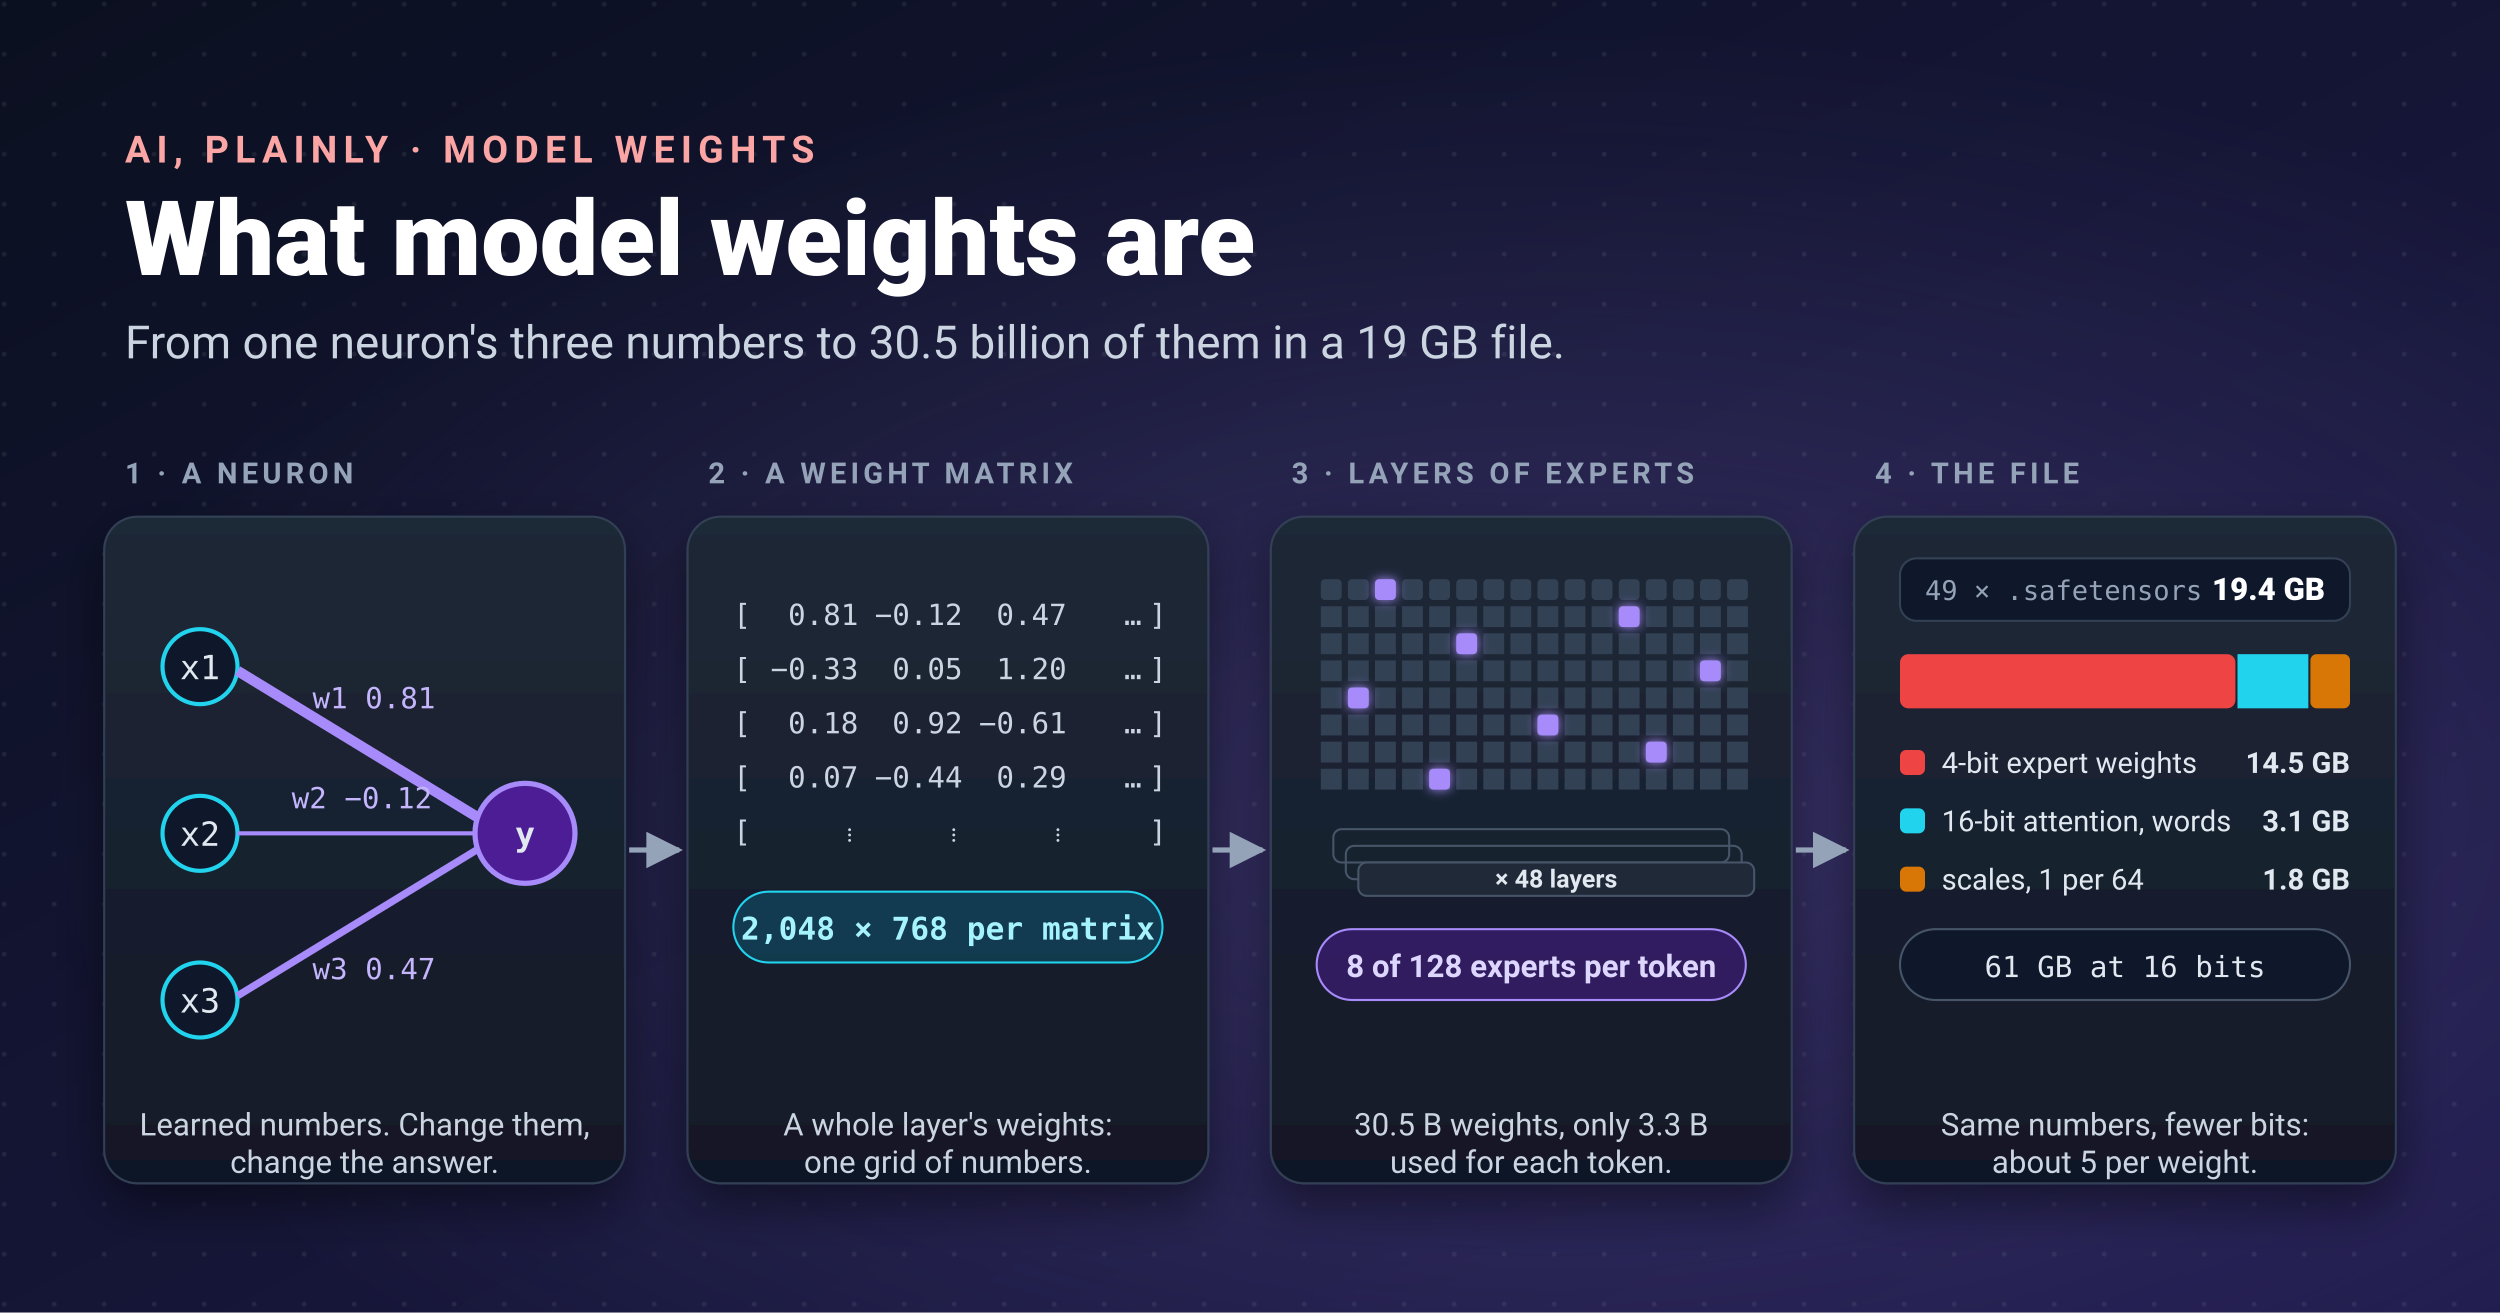
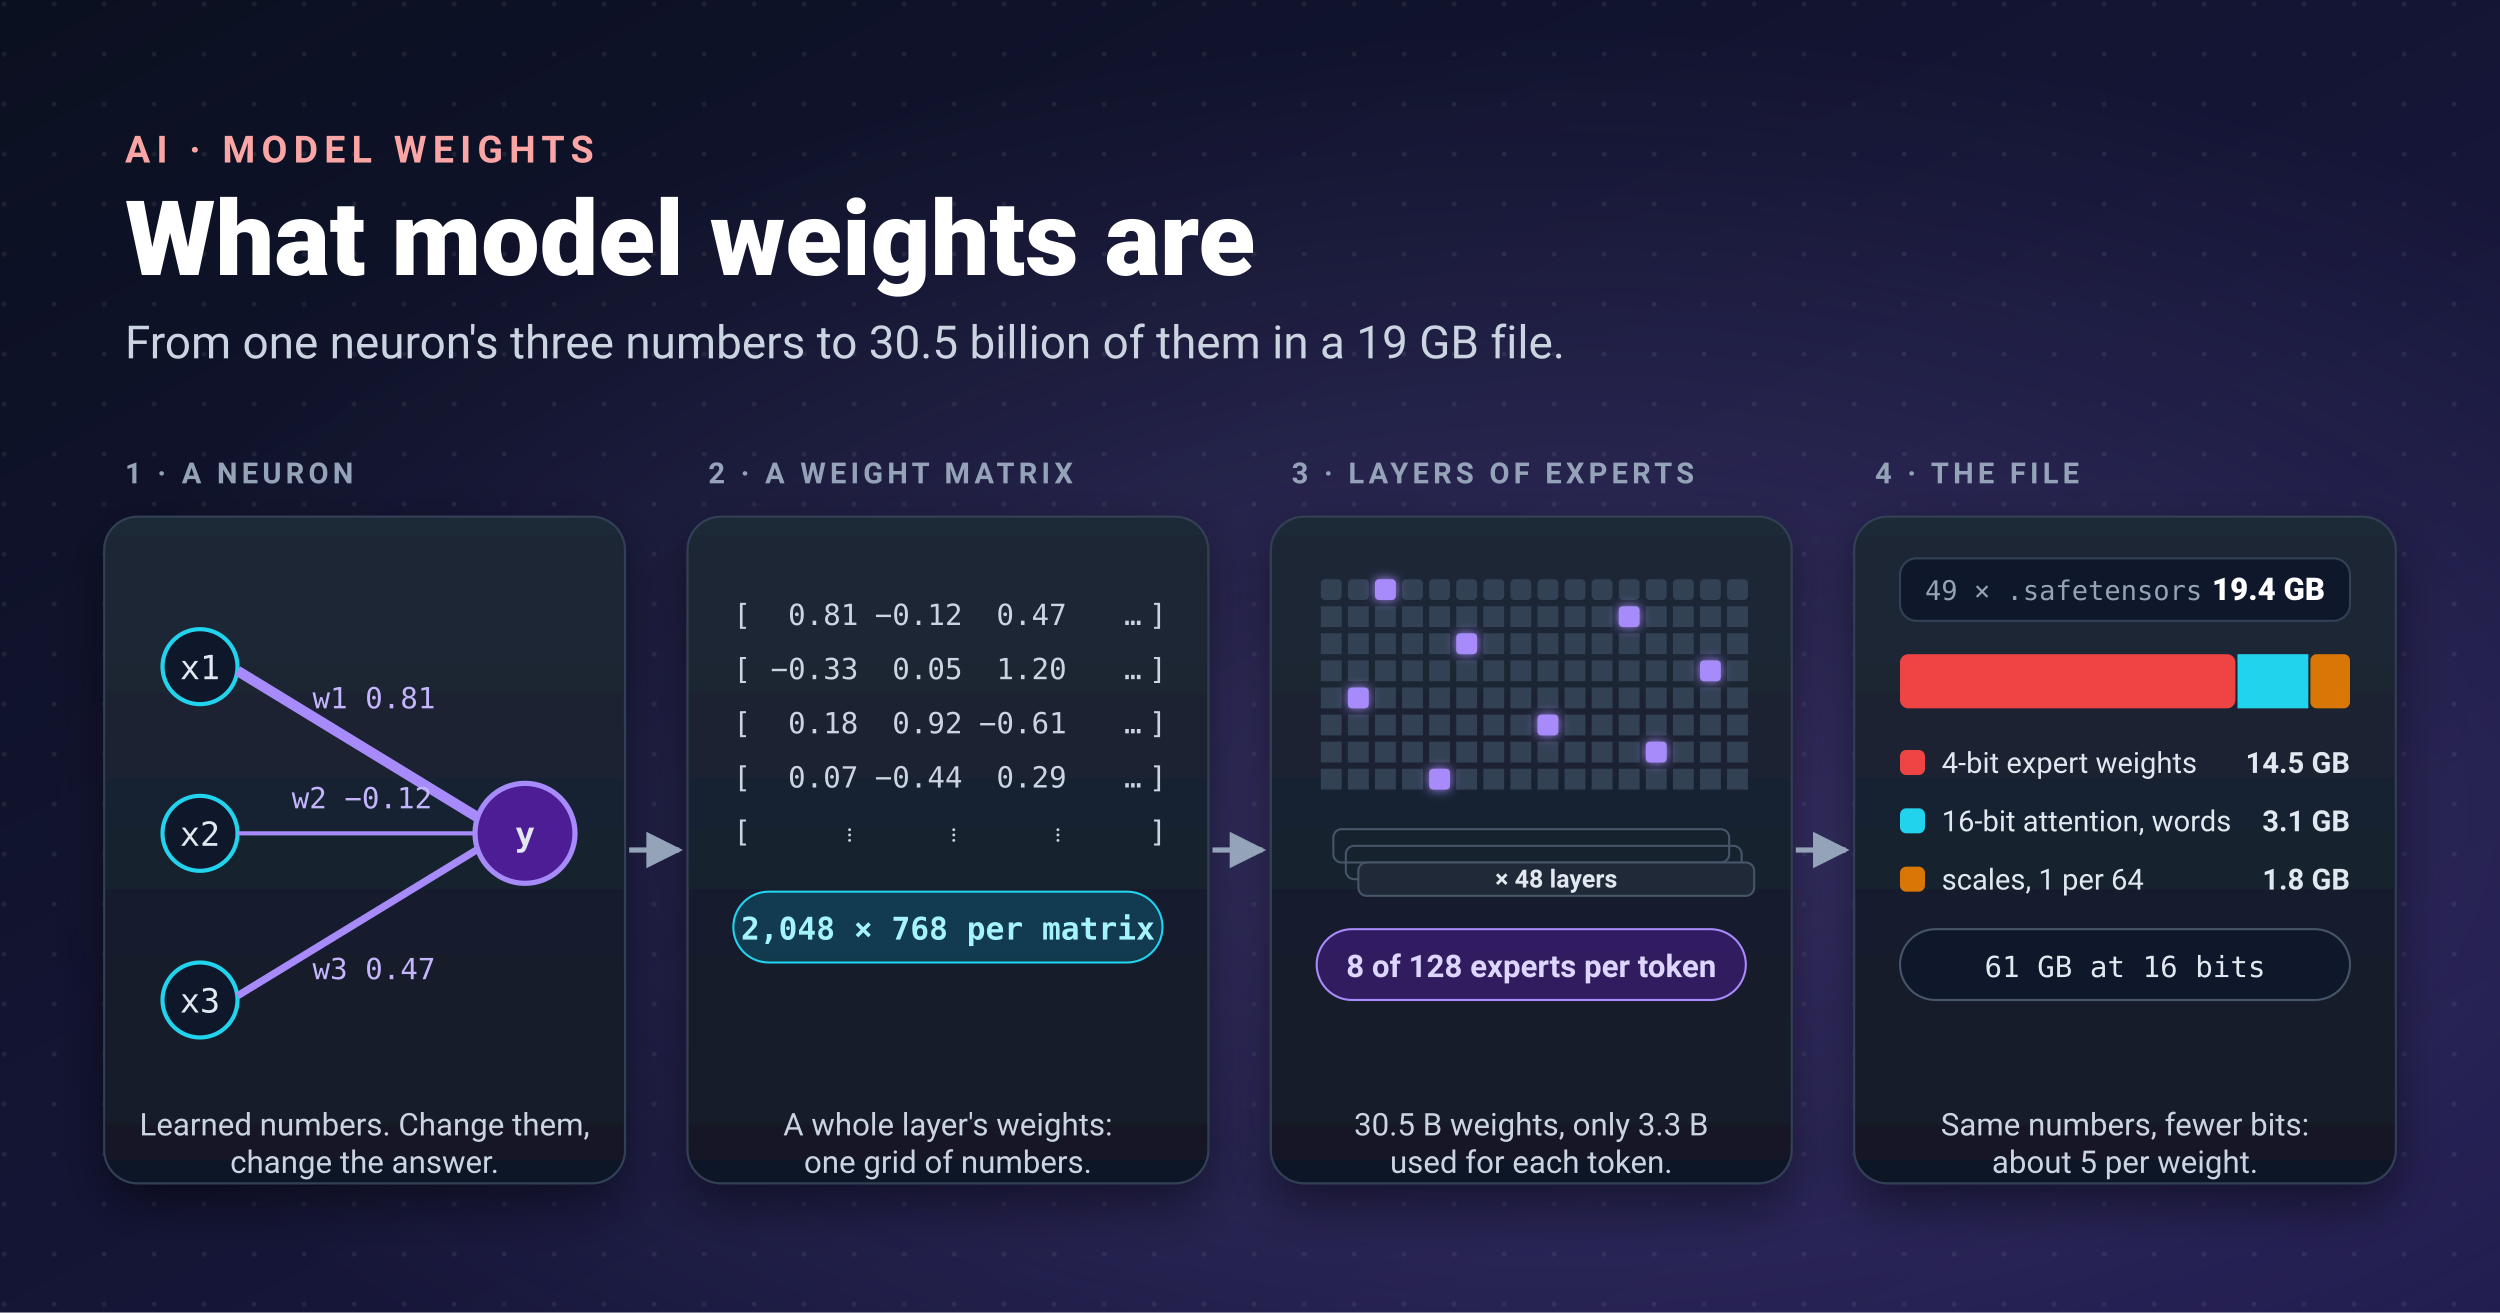
<svg xmlns="http://www.w3.org/2000/svg" viewBox="0 0 1200 630" width="1200" height="630" font-family="Segoe UI, system-ui, -apple-system, Roboto, Helvetica, Arial, sans-serif">
  <defs>
    <linearGradient id="bg" x1="0" y1="0" x2="1" y2="1">
      <stop offset="0" stop-color="#0b1020" />
      <stop offset="1" stop-color="#1e1b4b" />
    </linearGradient>
    <radialGradient id="glow" cx="0.62" cy="0.62" r="0.6">
      <stop offset="0" stop-color="#a78bfa" stop-opacity="0.22" />
      <stop offset="1" stop-color="#a78bfa" stop-opacity="0" />
    </radialGradient>
    <pattern id="dots" width="24" height="24" patternUnits="userSpaceOnUse">
      <circle cx="2" cy="2" r="1.2" fill="#ffffff" fill-opacity="0.07" />
    </pattern>
    <linearGradient id="card" x1="0" y1="0" x2="0" y2="1">
      <stop offset="0" stop-color="#1f2937" />
      <stop offset="1" stop-color="#111827" />
    </linearGradient>
    <filter id="shadow" x="-10%" y="-10%" width="120%" height="130%">
      <feDropShadow dx="0" dy="10" stdDeviation="12" flood-color="#000" flood-opacity="0.45" />
    </filter>
    <filter id="lit" x="-60%" y="-60%" width="220%" height="220%">
      <feGaussianBlur stdDeviation="2.5" result="b" />
      <feMerge>
        <feMergeNode in="b" />
        <feMergeNode in="SourceGraphic" />
      </feMerge>
    </filter>
    <marker id="arr" viewBox="0 0 10 10" refX="9" refY="5" markerWidth="7" markerHeight="7" orient="auto">
      <path d="M0 0 L10 5 L0 10 z" fill="#94a3b8" />
    </marker>
  </defs>
  <rect width="1200" height="630" fill="url(#bg)" />
  <rect width="1200" height="630" fill="url(#dots)" />
  <rect width="1200" height="630" fill="url(#glow)" />
-   <text x="60" y="78" fill="#fca5a5" font-size="18" font-weight="700" letter-spacing="3">AI, PLAINLY · MODEL WEIGHTS</text>
+   <text x="60" y="78" fill="#fca5a5" font-size="18" font-weight="700" letter-spacing="3">AI · MODEL WEIGHTS</text>
  <text x="60" y="132" fill="#ffffff" font-size="50" font-weight="800">What model weights are</text>
  <text x="60" y="172" fill="#cbd5e1" font-size="22">From one neuron's three numbers to 30.5 billion of them in a 19 GB file.</text>
  <g font-size="14" font-weight="700" fill="#94a3b8" letter-spacing="2">
    <text x="60" y="232">1 · A NEURON</text>
    <text x="340" y="232">2 · A WEIGHT MATRIX</text>
    <text x="620" y="232">3 · LAYERS OF EXPERTS</text>
    <text x="900" y="232">4 · THE FILE</text>
  </g>
  <g filter="url(#shadow)">
    <rect x="50" y="248" width="250" height="320" rx="16" fill="url(#card)" stroke="#334155" />
  </g>
  <g font-family="Consolas, Menlo, monospace" font-size="16" fill="#e2e8f0">
    <circle cx="96" cy="320" r="18" fill="#0f172a" stroke="#22d3ee" stroke-width="2" />
    <text x="96" y="326" text-anchor="middle">x1</text>
    <circle cx="96" cy="400" r="18" fill="#0f172a" stroke="#22d3ee" stroke-width="2" />
    <text x="96" y="406" text-anchor="middle">x2</text>
    <circle cx="96" cy="480" r="18" fill="#0f172a" stroke="#22d3ee" stroke-width="2" />
    <text x="96" y="486" text-anchor="middle">x3</text>
    <path d="M114 322 L232 394" stroke="#a78bfa" stroke-width="5" />
    <path d="M114 400 L230 400" stroke="#a78bfa" stroke-width="2" />
    <path d="M114 478 L232 406" stroke="#a78bfa" stroke-width="3.5" />
    <circle cx="252" cy="400" r="24" fill="#4c1d95" stroke="#a78bfa" stroke-width="2.5" />
    <text x="252" y="406" text-anchor="middle" font-weight="700">y</text>
    <g font-size="14" fill="#c4b5fd">
      <text x="150" y="340">w1 0.81</text>
      <text x="140" y="388">w2 −0.12</text>
      <text x="150" y="470">w3 0.47</text>
    </g>
  </g>
  <text x="175" y="545" text-anchor="middle" fill="#cbd5e1" font-size="15">Learned numbers. Change them,</text>
  <text x="175" y="563" text-anchor="middle" fill="#cbd5e1" font-size="15">change the answer.</text>
  <g filter="url(#shadow)">
    <rect x="330" y="248" width="250" height="320" rx="16" fill="url(#card)" stroke="#334155" />
  </g>
  <g font-family="Consolas, Menlo, monospace" font-size="14" fill="#cbd5e1">
    <text x="352" y="300">[</text>
    <text x="560" y="300" text-anchor="end">]</text>
    <text x="412" y="300" text-anchor="end">0.81</text>
    <text x="462" y="300" text-anchor="end">−0.12</text>
    <text x="512" y="300" text-anchor="end">0.47</text>
    <text x="548" y="300" text-anchor="end">…</text>
    <text x="352" y="326">[</text>
    <text x="560" y="326" text-anchor="end">]</text>
    <text x="412" y="326" text-anchor="end">−0.33</text>
    <text x="462" y="326" text-anchor="end">0.05</text>
    <text x="512" y="326" text-anchor="end">1.20</text>
    <text x="548" y="326" text-anchor="end">…</text>
    <text x="352" y="352">[</text>
    <text x="560" y="352" text-anchor="end">]</text>
    <text x="412" y="352" text-anchor="end">0.18</text>
    <text x="462" y="352" text-anchor="end">0.92</text>
    <text x="512" y="352" text-anchor="end">−0.61</text>
    <text x="548" y="352" text-anchor="end">…</text>
    <text x="352" y="378">[</text>
    <text x="560" y="378" text-anchor="end">]</text>
    <text x="412" y="378" text-anchor="end">0.07</text>
    <text x="462" y="378" text-anchor="end">−0.44</text>
    <text x="512" y="378" text-anchor="end">0.29</text>
    <text x="548" y="378" text-anchor="end">…</text>
    <text x="352" y="404">[</text>
    <text x="560" y="404" text-anchor="end">]</text>
    <text x="412" y="404" text-anchor="end">⋮</text>
    <text x="462" y="404" text-anchor="end">⋮</text>
    <text x="512" y="404" text-anchor="end">⋮</text>
  </g>
  <rect x="352" y="428" width="206" height="34" rx="17" fill="#0e7490" fill-opacity="0.35" stroke="#22d3ee" />
  <text x="455" y="451" text-anchor="middle" fill="#a5f3fc" font-size="15" font-weight="700" font-family="Consolas, Menlo, monospace">2,048 × 768 per matrix</text>
  <text x="455" y="545" text-anchor="middle" fill="#cbd5e1" font-size="15">A whole layer's weights:</text>
  <text x="455" y="563" text-anchor="middle" fill="#cbd5e1" font-size="15">one grid of numbers.</text>
  <g filter="url(#shadow)">
    <rect x="610" y="248" width="250" height="320" rx="16" fill="url(#card)" stroke="#334155" />
  </g>
  <g>
    <g fill="#334155">
      <rect x="634" y="278" width="10" height="10" rx="2" />
      <rect x="647" y="278" width="10" height="10" rx="2" />
      <rect x="660" y="278" width="10" height="10" rx="2" />
      <rect x="673" y="278" width="10" height="10" rx="2" />
      <rect x="686" y="278" width="10" height="10" rx="2" />
      <rect x="699" y="278" width="10" height="10" rx="2" />
      <rect x="712" y="278" width="10" height="10" rx="2" />
      <rect x="725" y="278" width="10" height="10" rx="2" />
      <rect x="738" y="278" width="10" height="10" rx="2" />
      <rect x="751" y="278" width="10" height="10" rx="2" />
      <rect x="764" y="278" width="10" height="10" rx="2" />
      <rect x="777" y="278" width="10" height="10" rx="2" />
      <rect x="790" y="278" width="10" height="10" rx="2" />
      <rect x="803" y="278" width="10" height="10" rx="2" />
      <rect x="816" y="278" width="10" height="10" rx="2" />
      <rect x="829" y="278" width="10" height="10" rx="2" />
    </g>
  </g>
  <g fill="#334155">
    <path d="M634 291h10v10h-10zM647 291h10v10h-10zM660 291h10v10h-10zM673 291h10v10h-10zM686 291h10v10h-10zM699 291h10v10h-10zM712 291h10v10h-10zM725 291h10v10h-10zM738 291h10v10h-10zM751 291h10v10h-10zM764 291h10v10h-10zM777 291h10v10h-10zM790 291h10v10h-10zM803 291h10v10h-10zM816 291h10v10h-10zM829 291h10v10h-10z" />
    <path d="M634 304h10v10h-10zM647 304h10v10h-10zM660 304h10v10h-10zM673 304h10v10h-10zM686 304h10v10h-10zM699 304h10v10h-10zM712 304h10v10h-10zM725 304h10v10h-10zM738 304h10v10h-10zM751 304h10v10h-10zM764 304h10v10h-10zM777 304h10v10h-10zM790 304h10v10h-10zM803 304h10v10h-10zM816 304h10v10h-10zM829 304h10v10h-10z" />
    <path d="M634 317h10v10h-10zM647 317h10v10h-10zM660 317h10v10h-10zM673 317h10v10h-10zM686 317h10v10h-10zM699 317h10v10h-10zM712 317h10v10h-10zM725 317h10v10h-10zM738 317h10v10h-10zM751 317h10v10h-10zM764 317h10v10h-10zM777 317h10v10h-10zM790 317h10v10h-10zM803 317h10v10h-10zM816 317h10v10h-10zM829 317h10v10h-10z" />
    <path d="M634 330h10v10h-10zM647 330h10v10h-10zM660 330h10v10h-10zM673 330h10v10h-10zM686 330h10v10h-10zM699 330h10v10h-10zM712 330h10v10h-10zM725 330h10v10h-10zM738 330h10v10h-10zM751 330h10v10h-10zM764 330h10v10h-10zM777 330h10v10h-10zM790 330h10v10h-10zM803 330h10v10h-10zM816 330h10v10h-10zM829 330h10v10h-10z" />
    <path d="M634 343h10v10h-10zM647 343h10v10h-10zM660 343h10v10h-10zM673 343h10v10h-10zM686 343h10v10h-10zM699 343h10v10h-10zM712 343h10v10h-10zM725 343h10v10h-10zM738 343h10v10h-10zM751 343h10v10h-10zM764 343h10v10h-10zM777 343h10v10h-10zM790 343h10v10h-10zM803 343h10v10h-10zM816 343h10v10h-10zM829 343h10v10h-10z" />
    <path d="M634 356h10v10h-10zM647 356h10v10h-10zM660 356h10v10h-10zM673 356h10v10h-10zM686 356h10v10h-10zM699 356h10v10h-10zM712 356h10v10h-10zM725 356h10v10h-10zM738 356h10v10h-10zM751 356h10v10h-10zM764 356h10v10h-10zM777 356h10v10h-10zM790 356h10v10h-10zM803 356h10v10h-10zM816 356h10v10h-10zM829 356h10v10h-10z" />
    <path d="M634 369h10v10h-10zM647 369h10v10h-10zM660 369h10v10h-10zM673 369h10v10h-10zM686 369h10v10h-10zM699 369h10v10h-10zM712 369h10v10h-10zM725 369h10v10h-10zM738 369h10v10h-10zM751 369h10v10h-10zM764 369h10v10h-10zM777 369h10v10h-10zM790 369h10v10h-10zM803 369h10v10h-10zM816 369h10v10h-10zM829 369h10v10h-10z" />
  </g>
  <g fill="#a78bfa" filter="url(#lit)">
    <rect x="660" y="278" width="10" height="10" rx="2" />
    <rect x="777" y="291" width="10" height="10" rx="2" />
    <rect x="699" y="304" width="10" height="10" rx="2" />
    <rect x="816" y="317" width="10" height="10" rx="2" />
    <rect x="647" y="330" width="10" height="10" rx="2" />
    <rect x="738" y="343" width="10" height="10" rx="2" />
    <rect x="790" y="356" width="10" height="10" rx="2" />
    <rect x="686" y="369" width="10" height="10" rx="2" />
  </g>
  <g fill="none" stroke="#475569">
    <rect x="640" y="398" width="190" height="16" rx="4" />
    <rect x="646" y="406" width="190" height="16" rx="4" />
    <rect x="652" y="414" width="190" height="16" rx="4" fill="#1f2937" />
  </g>
  <text x="747" y="426" text-anchor="middle" fill="#e2e8f0" font-size="12" font-weight="700">× 48 layers</text>
  <rect x="632" y="446" width="206" height="34" rx="17" fill="#4c1d95" fill-opacity="0.5" stroke="#a78bfa" />
  <text x="735" y="469" text-anchor="middle" fill="#ddd6fe" font-size="15" font-weight="700">8 of 128 experts per token</text>
  <text x="735" y="545" text-anchor="middle" fill="#cbd5e1" font-size="15">30.5 B weights, only 3.3 B</text>
  <text x="735" y="563" text-anchor="middle" fill="#cbd5e1" font-size="15">used for each token.</text>
  <g filter="url(#shadow)">
    <rect x="890" y="248" width="260" height="320" rx="16" fill="url(#card)" stroke="#334155" />
  </g>
  <rect x="912" y="268" width="216" height="30" rx="8" fill="#0f172a" stroke="#334155" />
  <text x="924" y="288" fill="#94a3b8" font-size="13" font-family="Consolas, Menlo, monospace">49 × .safetensors</text>
  <text x="1116" y="288" text-anchor="end" fill="#ffffff" font-size="15" font-weight="800">19.4 GB</text>
  <rect x="912" y="314" width="161" height="26" rx="4" fill="#ef4444" />
  <rect x="1074" y="314" width="34" height="26" fill="#22d3ee" />
  <rect x="1109" y="314" width="19" height="26" rx="3" fill="#d97706" />
  <g font-size="14" fill="#e2e8f0">
    <rect x="912" y="360" width="12" height="12" rx="3" fill="#ef4444" />
    <text x="932" y="371">4-bit expert weights</text>
    <text x="1128" y="371" text-anchor="end" font-weight="700">14.5 GB</text>
    <rect x="912" y="388" width="12" height="12" rx="3" fill="#22d3ee" />
    <text x="932" y="399">16-bit attention, words</text>
    <text x="1128" y="399" text-anchor="end" font-weight="700">3.1 GB</text>
    <rect x="912" y="416" width="12" height="12" rx="3" fill="#d97706" />
    <text x="932" y="427">scales, 1 per 64</text>
    <text x="1128" y="427" text-anchor="end" font-weight="700">1.8 GB</text>
  </g>
  <rect x="912" y="446" width="216" height="34" rx="17" fill="#0f172a" stroke="#475569" />
  <text x="1020" y="469" text-anchor="middle" fill="#e2e8f0" font-size="14" font-family="Consolas, Menlo, monospace">61 GB at 16 bits</text>
  <text x="1020" y="545" text-anchor="middle" fill="#cbd5e1" font-size="15">Same numbers, fewer bits:</text>
  <text x="1020" y="563" text-anchor="middle" fill="#cbd5e1" font-size="15">about 5 per weight.</text>
  <g stroke="#94a3b8" stroke-width="2.5" marker-end="url(#arr)">
    <path d="M302 408 L326 408" />
    <path d="M582 408 L606 408" />
    <path d="M862 408 L886 408" />
  </g>
</svg>
